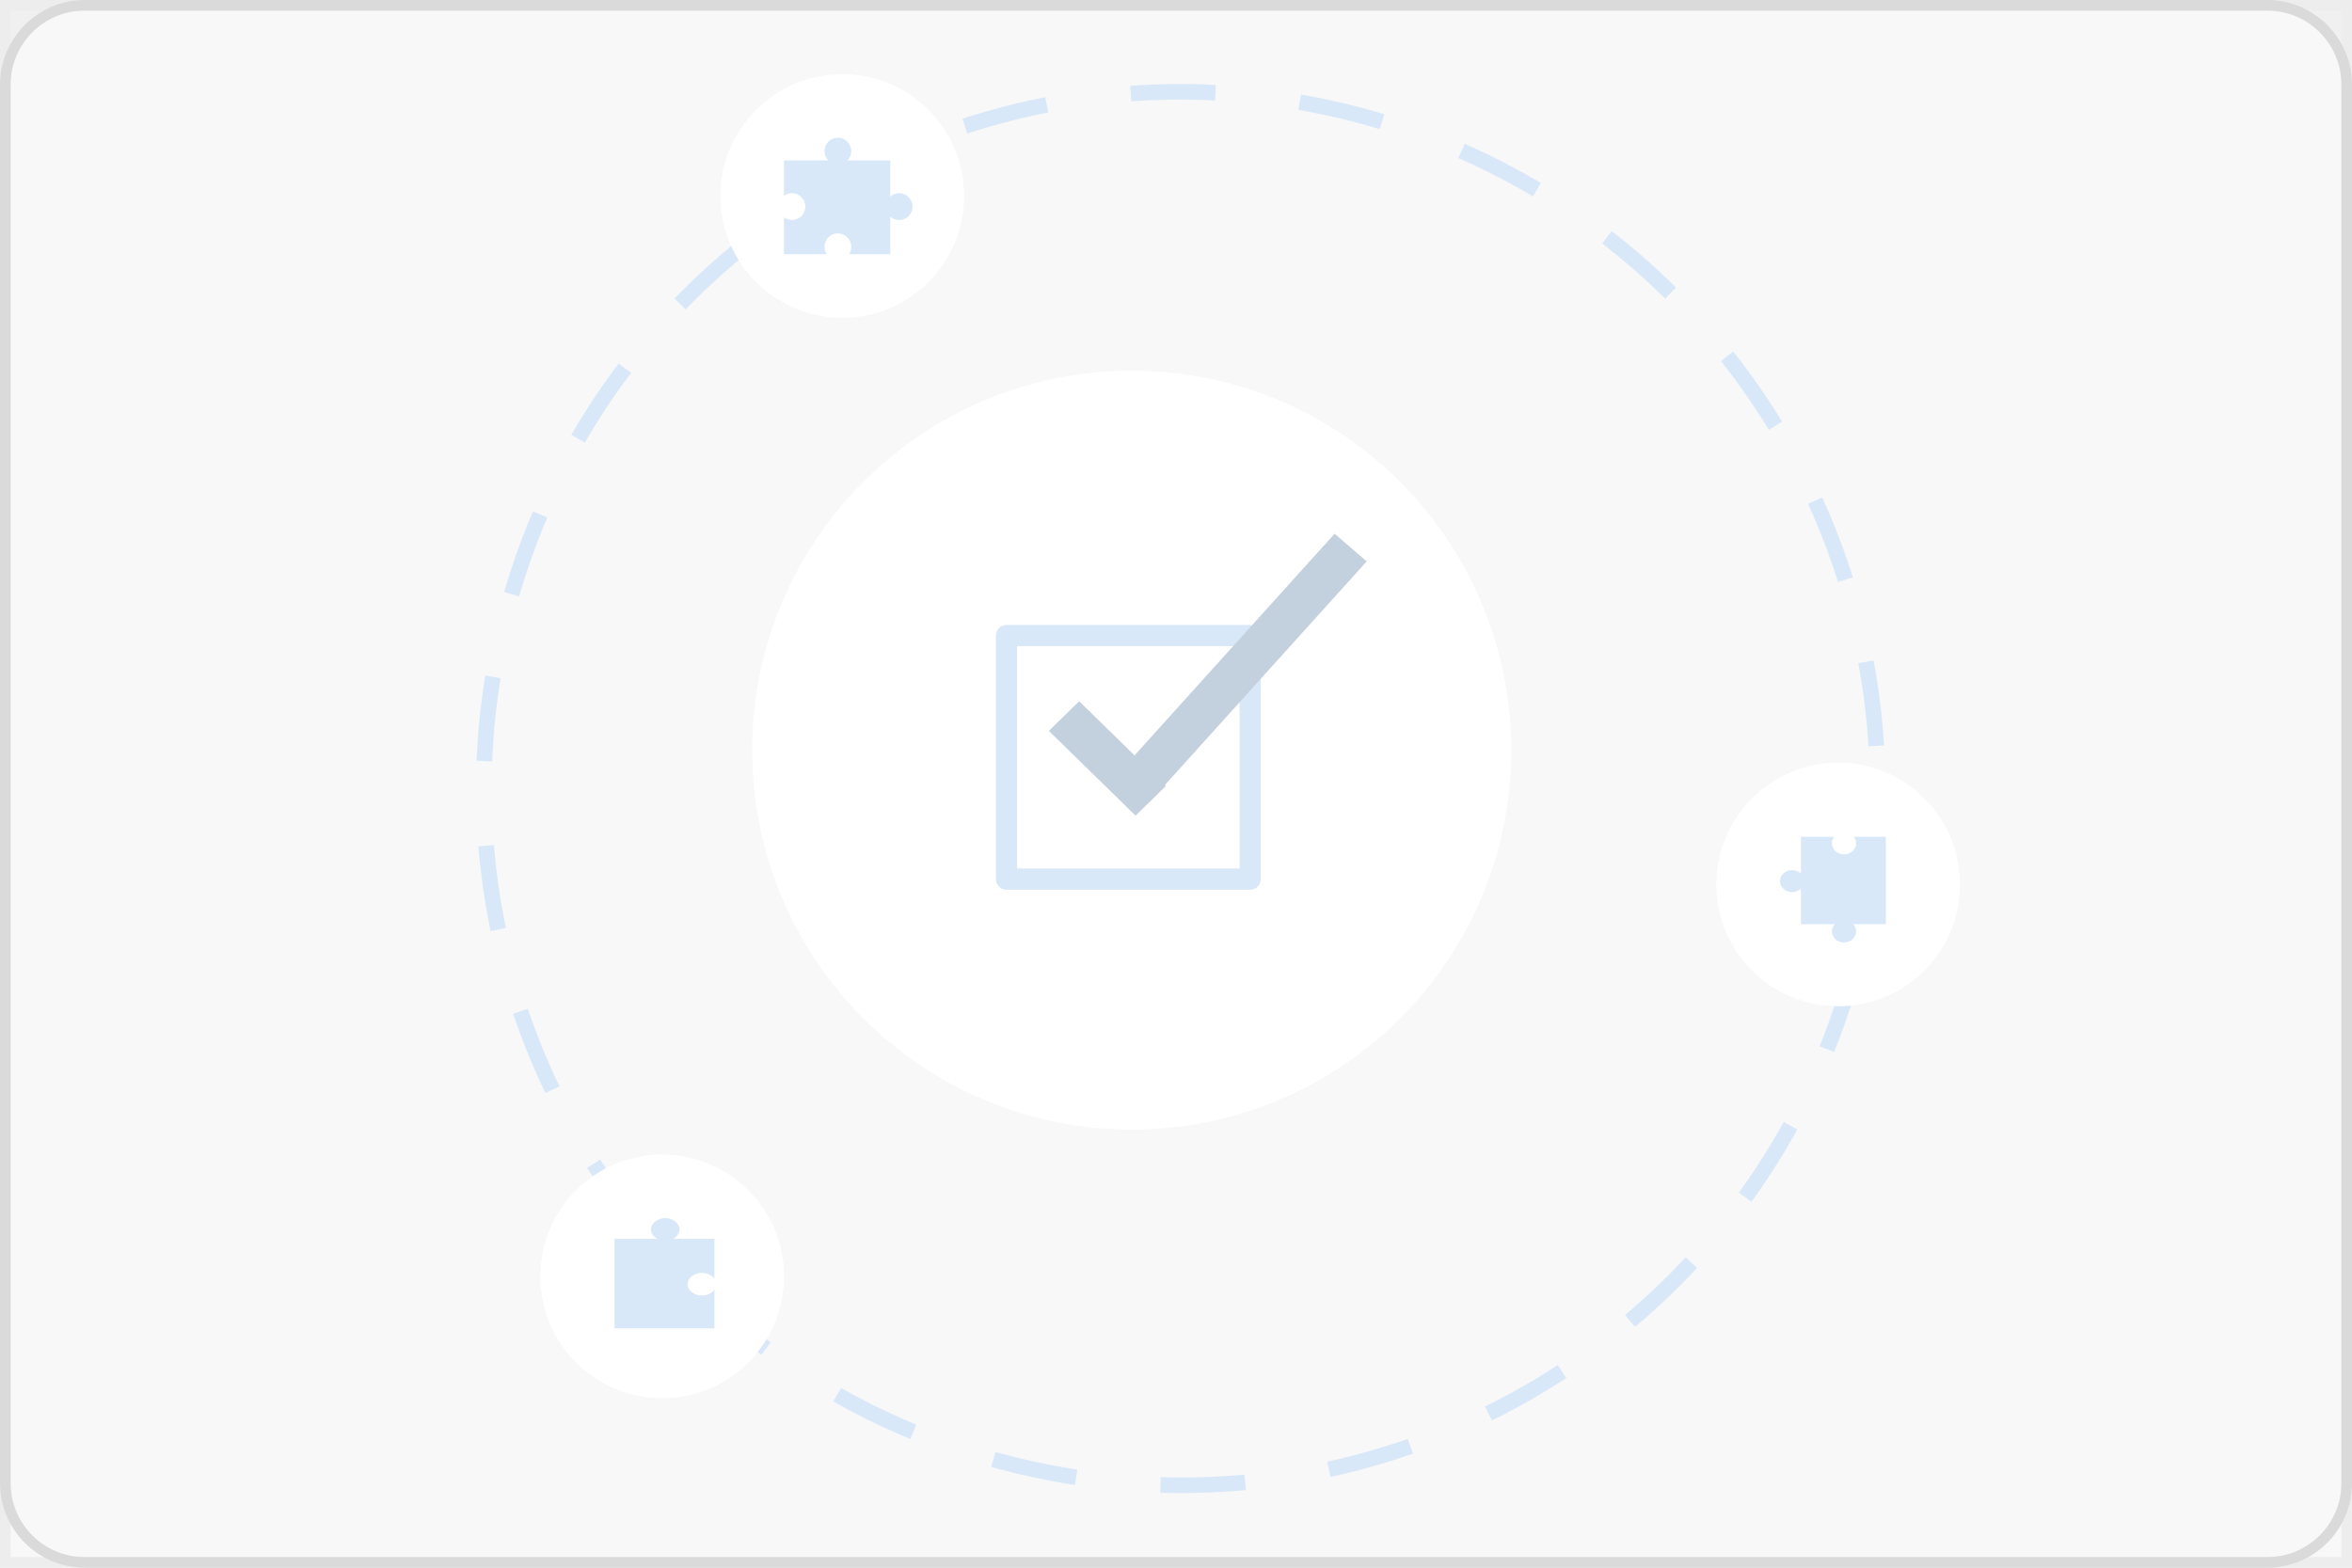
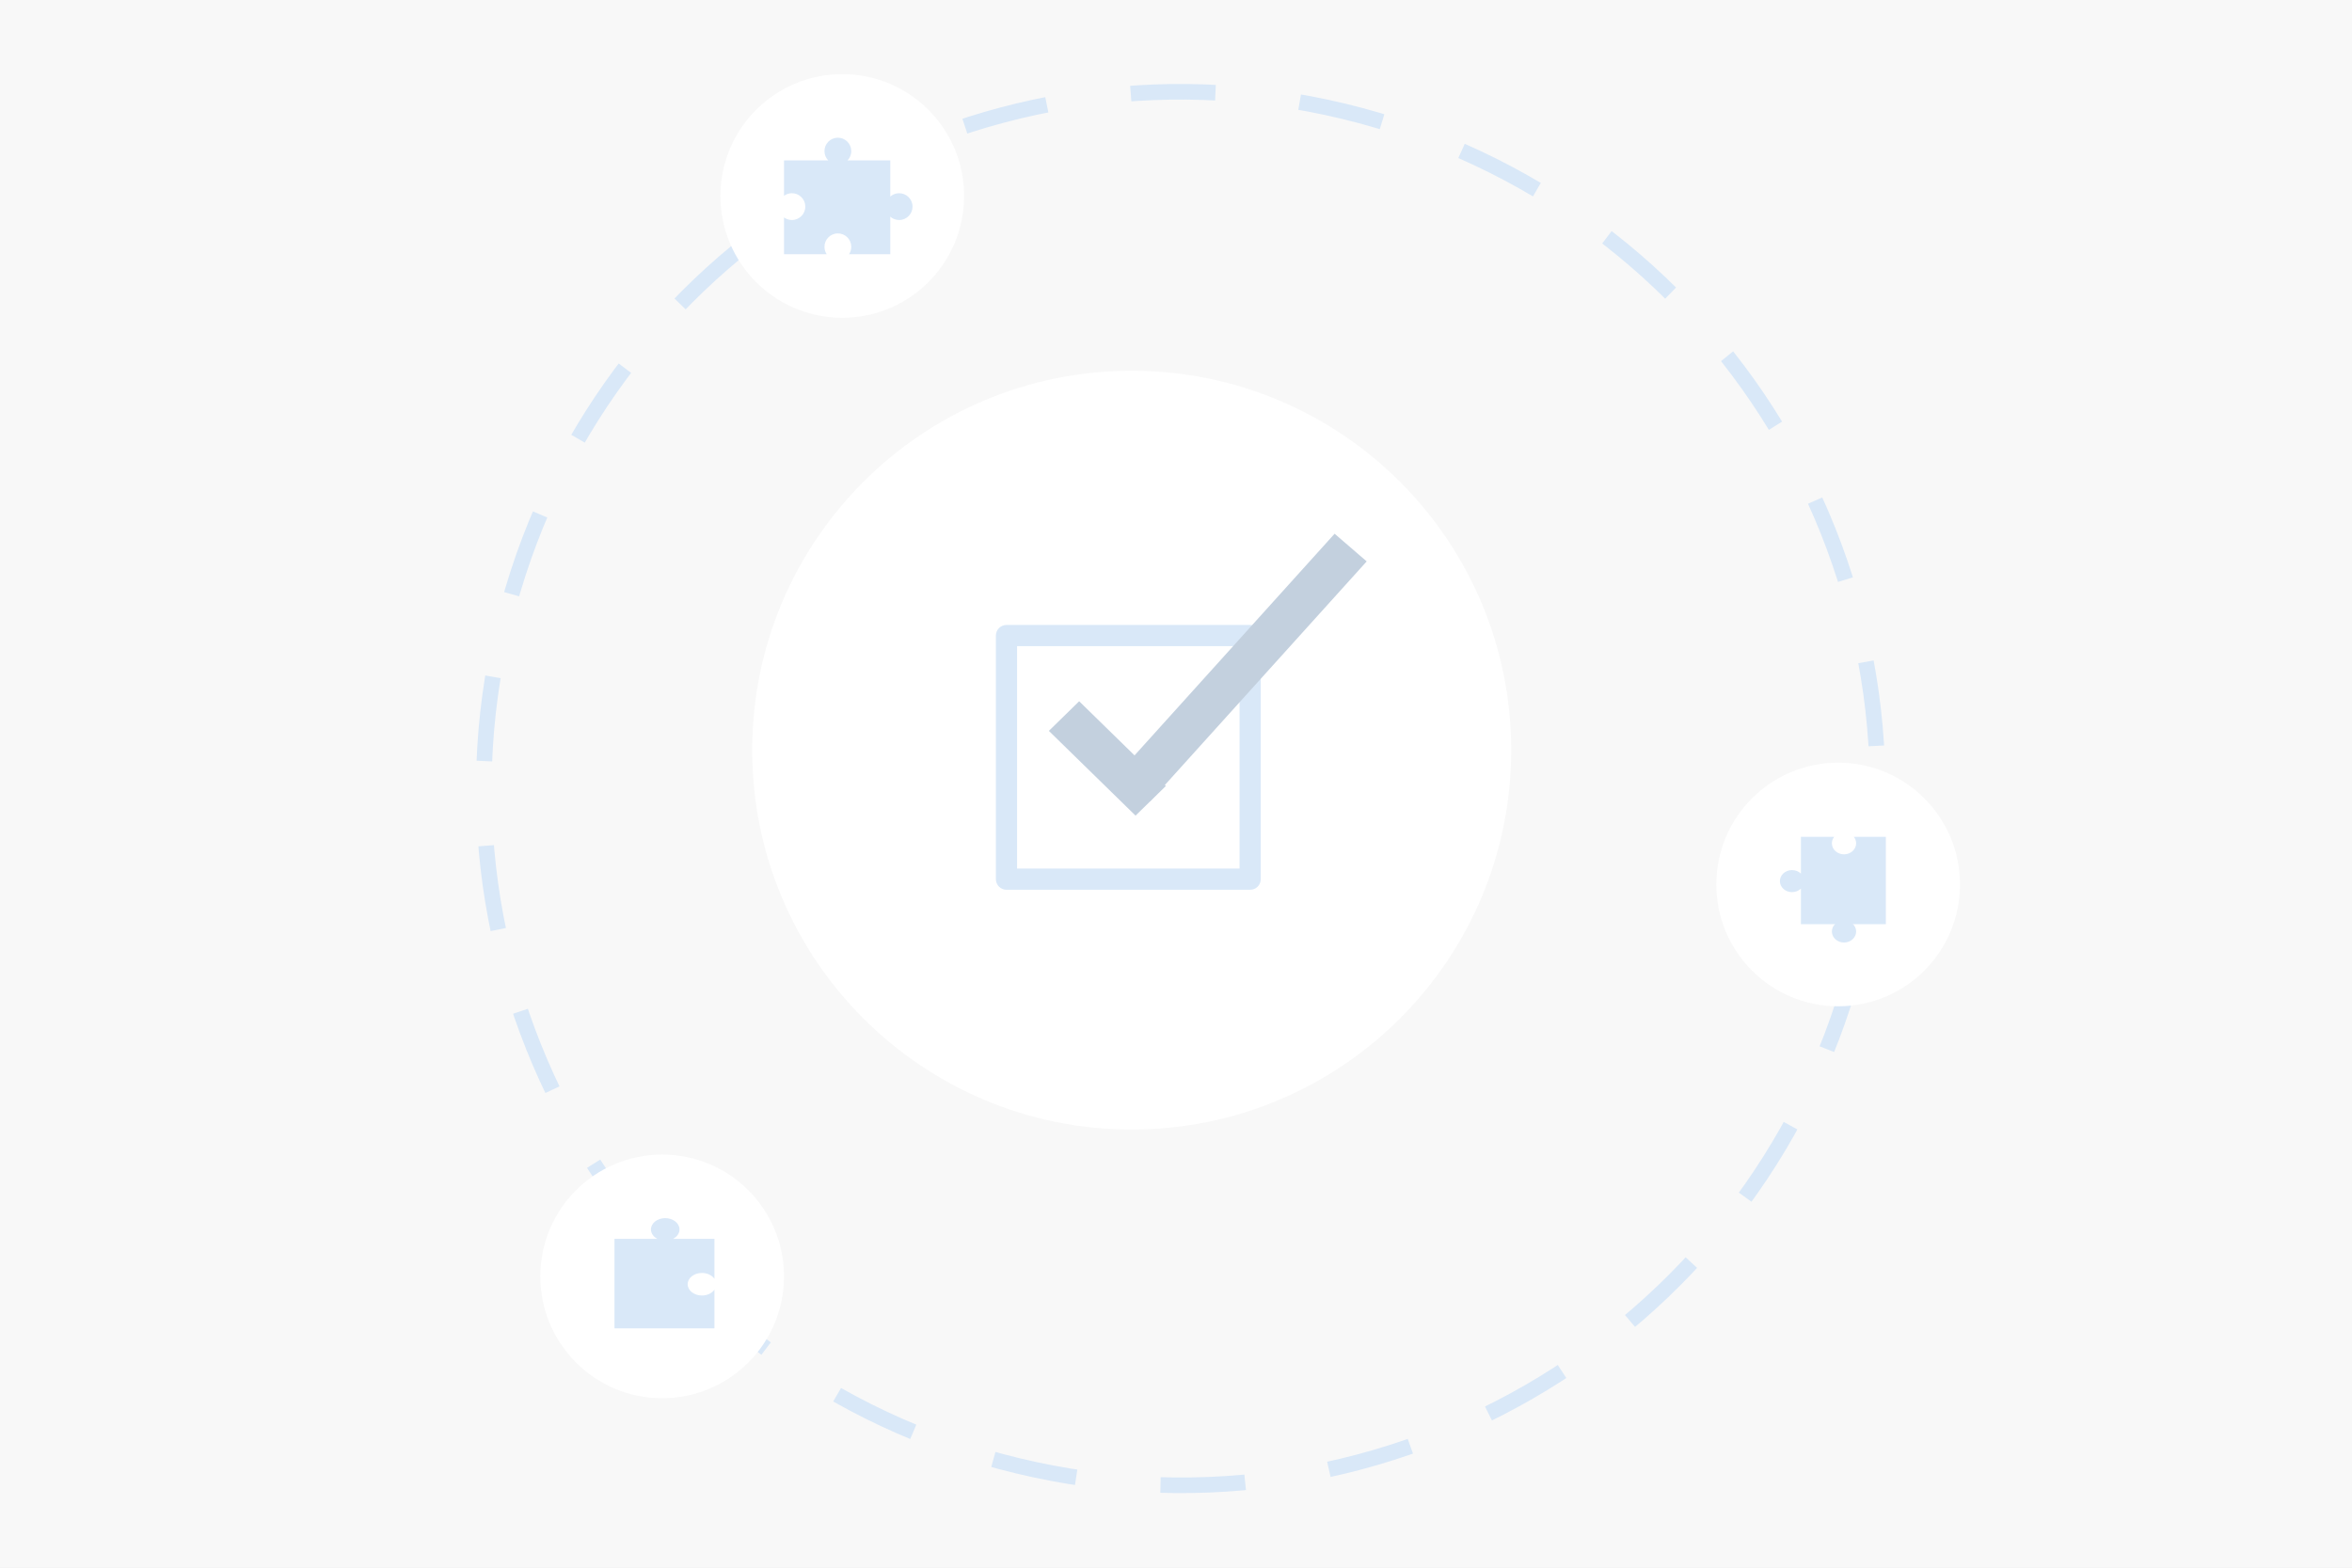
- <svg xmlns="http://www.w3.org/2000/svg" width="222" height="148" viewBox="0 0 222 148" fill="none">
-   <g clip-path="url(#clip0_220_230)">
-     <path d="M0 8C0 3.582 3.582 0 8 0H214C218.418 0 222 3.582 222 8V148H0V8Z" fill="#F8F8F8" />
-     <circle cx="111.444" cy="74.444" r="65.763" transform="rotate(15 111.444 74.4439)" stroke="#D9E8F8" stroke-width="1.472" stroke-dasharray="8 8" />
-     <circle cx="106.819" cy="70.819" r="35.819" fill="white" />
-     <circle cx="79.5" cy="18.5" r="11.5" fill="white" />
-     <path fill-rule="evenodd" clip-rule="evenodd" d="M78.175 15.145C77.96 14.923 77.826 14.622 77.819 14.289C77.806 13.591 78.361 13.014 79.06 13C79.758 12.987 80.335 13.542 80.349 14.241C80.356 14.591 80.219 14.911 79.993 15.145H84.03V18.557C84.247 18.366 84.531 18.247 84.843 18.241C85.541 18.228 86.118 18.783 86.132 19.482C86.145 20.18 85.59 20.757 84.891 20.771C84.561 20.777 84.259 20.657 84.03 20.454V24H80.139C80.276 23.793 80.354 23.544 80.349 23.277C80.336 22.578 79.759 22.023 79.06 22.036C78.362 22.049 77.806 22.627 77.82 23.325C77.824 23.575 77.901 23.806 78.03 24H74V20.527C74.216 20.685 74.483 20.776 74.771 20.771C75.469 20.757 76.025 20.18 76.011 19.482C75.998 18.783 75.421 18.228 74.723 18.241C74.452 18.246 74.203 18.336 74 18.485V15.145H78.175Z" fill="#D9E8F8" />
-     <circle cx="173.5" cy="83.5" r="11.5" fill="white" />
-     <circle cx="62.5" cy="120.5" r="11.5" transform="rotate(180 62.5 120.5)" fill="white" />
-     <path fill-rule="evenodd" clip-rule="evenodd" d="M64.907 121.26C64.892 120.672 65.484 120.186 66.229 120.175C66.746 120.167 67.201 120.391 67.435 120.726L67.435 116.958L63.524 116.958C63.9 116.764 64.145 116.426 64.136 116.045C64.122 115.457 63.507 114.989 62.763 115C62.019 115.011 61.427 115.497 61.441 116.086C61.45 116.452 61.692 116.772 62.053 116.958L58 116.958L58 125.404L67.435 125.404L67.435 121.754C67.21 122.076 66.779 122.297 66.28 122.305C65.536 122.316 64.921 121.848 64.907 121.26Z" fill="#D9E8F8" />
-     <path fill-rule="evenodd" clip-rule="evenodd" d="M178 79L178 87.251L169.985 87.251L169.985 83.89C169.78 84.09 169.491 84.218 169.167 84.223C168.535 84.234 168.012 83.777 168 83.203C167.988 82.628 168.491 82.153 169.123 82.142C169.463 82.136 169.77 82.265 169.985 82.475L169.985 79L173.128 79C172.985 79.177 172.903 79.397 172.908 79.634C172.92 80.209 173.442 80.666 174.074 80.655C174.707 80.644 175.209 80.169 175.197 79.594C175.193 79.372 175.111 79.167 174.977 79L178 79Z" fill="#D9E8F8" />
-     <ellipse cx="1.145" cy="1.041" rx="1.145" ry="1.041" transform="matrix(-0.99985 0.0173015 -0.020945 -0.999781 175.219 88.9603)" fill="#D9E8F8" />
+ <svg xmlns="http://www.w3.org/2000/svg" width="222" height="148" viewBox="0 0 222 148" fill="none" version="1.1" id="svg42">
+   <rect style="fill:#f8f8f8;stroke-width:1.89" id="rect379" width="222" height="148" x="0" y="0" />
+   <g clip-path="url(#clip0_220_230)" id="g31">
+     <circle cx="111.444" cy="74.444" r="65.763" transform="rotate(15 111.444 74.4439)" stroke="#D9E8F8" stroke-width="1.472" stroke-dasharray="8 8" id="circle4" />
+     <circle cx="106.819" cy="70.819" r="35.819" fill="white" id="circle6" />
+     <circle cx="79.5" cy="18.5" r="11.5" fill="white" id="circle8" />
+     <path fill-rule="evenodd" clip-rule="evenodd" d="M78.175 15.145C77.96 14.923 77.826 14.622 77.819 14.289C77.806 13.591 78.361 13.014 79.06 13C79.758 12.987 80.335 13.542 80.349 14.241C80.356 14.591 80.219 14.911 79.993 15.145H84.03V18.557C84.247 18.366 84.531 18.247 84.843 18.241C85.541 18.228 86.118 18.783 86.132 19.482C86.145 20.18 85.59 20.757 84.891 20.771C84.561 20.777 84.259 20.657 84.03 20.454V24H80.139C80.276 23.793 80.354 23.544 80.349 23.277C80.336 22.578 79.759 22.023 79.06 22.036C78.362 22.049 77.806 22.627 77.82 23.325C77.824 23.575 77.901 23.806 78.03 24H74V20.527C74.216 20.685 74.483 20.776 74.771 20.771C75.469 20.757 76.025 20.18 76.011 19.482C75.998 18.783 75.421 18.228 74.723 18.241C74.452 18.246 74.203 18.336 74 18.485V15.145H78.175Z" fill="#D9E8F8" id="path10" />
+     <circle cx="173.5" cy="83.5" r="11.5" fill="white" id="circle12" />
+     <circle cx="62.5" cy="120.5" r="11.5" transform="rotate(180 62.5 120.5)" fill="white" id="circle14" />
+     <path fill-rule="evenodd" clip-rule="evenodd" d="M64.907 121.26C64.892 120.672 65.484 120.186 66.229 120.175C66.746 120.167 67.201 120.391 67.435 120.726L67.435 116.958L63.524 116.958C63.9 116.764 64.145 116.426 64.136 116.045C64.122 115.457 63.507 114.989 62.763 115C62.019 115.011 61.427 115.497 61.441 116.086C61.45 116.452 61.692 116.772 62.053 116.958L58 116.958L58 125.404L67.435 125.404L67.435 121.754C67.21 122.076 66.779 122.297 66.28 122.305C65.536 122.316 64.921 121.848 64.907 121.26Z" fill="#D9E8F8" id="path16" />
+     <path fill-rule="evenodd" clip-rule="evenodd" d="M178 79L178 87.251L169.985 87.251L169.985 83.89C169.78 84.09 169.491 84.218 169.167 84.223C168.535 84.234 168.012 83.777 168 83.203C167.988 82.628 168.491 82.153 169.123 82.142C169.463 82.136 169.77 82.265 169.985 82.475L169.985 79L173.128 79C172.985 79.177 172.903 79.397 172.908 79.634C172.92 80.209 173.442 80.666 174.074 80.655C174.707 80.644 175.209 80.169 175.197 79.594C175.193 79.372 175.111 79.167 174.977 79L178 79Z" fill="#D9E8F8" id="path18" />
+     <ellipse cx="1.145" cy="1.041" rx="1.145" ry="1.041" transform="matrix(-0.99985 0.0173015 -0.020945 -0.999781 175.219 88.9603)" fill="#D9E8F8" id="ellipse20" />
    <mask id="path-14-inside-1_220_230" fill="white">
-       <rect x="94" y="59" width="25" height="25" rx="1" />
+       <rect x="94" y="59" width="25" height="25" rx="1" id="rect22" />
    </mask>
-     <rect x="94" y="59" width="25" height="25" rx="1" stroke="#D9E8F8" stroke-width="4" mask="url(#path-14-inside-1_220_230)" />
-     <line y1="-2" x2="11.443" y2="-2" transform="matrix(0.715007 0.699118 -0.715007 0.699118 99 69)" stroke="#C3D0DE" stroke-width="4" />
-     <line y1="-2" x2="30.531" y2="-2" transform="matrix(0.669951 -0.742405 0.757157 0.653233 108.545 75.6666)" stroke="#C3D0DE" stroke-width="4" />
+     <rect x="94" y="59" width="25" height="25" rx="1" stroke="#D9E8F8" stroke-width="4" mask="url(#path-14-inside-1_220_230)" id="rect25" />
+     <line y1="-2" x2="11.443" y2="-2" transform="matrix(0.715007 0.699118 -0.715007 0.699118 99 69)" stroke="#C3D0DE" stroke-width="4" id="line27" />
+     <line y1="-2" x2="30.531" y2="-2" transform="matrix(0.669951 -0.742405 0.757157 0.653233 108.545 75.6666)" stroke="#C3D0DE" stroke-width="4" id="line29" />
  </g>
-   <rect x="0.5" y="0.5" width="221" height="147" stroke="#EDEDED" />
-   <rect x="0.5" y="0.5" width="221" height="147" rx="7.5" stroke="#DADADA" />
-   <defs>
+   <defs id="defs40">
    <clipPath id="clip0_220_230">
-       <rect width="222" height="148" fill="white" />
+       <rect width="222" height="148" fill="white" id="rect37" />
    </clipPath>
  </defs>
</svg>
